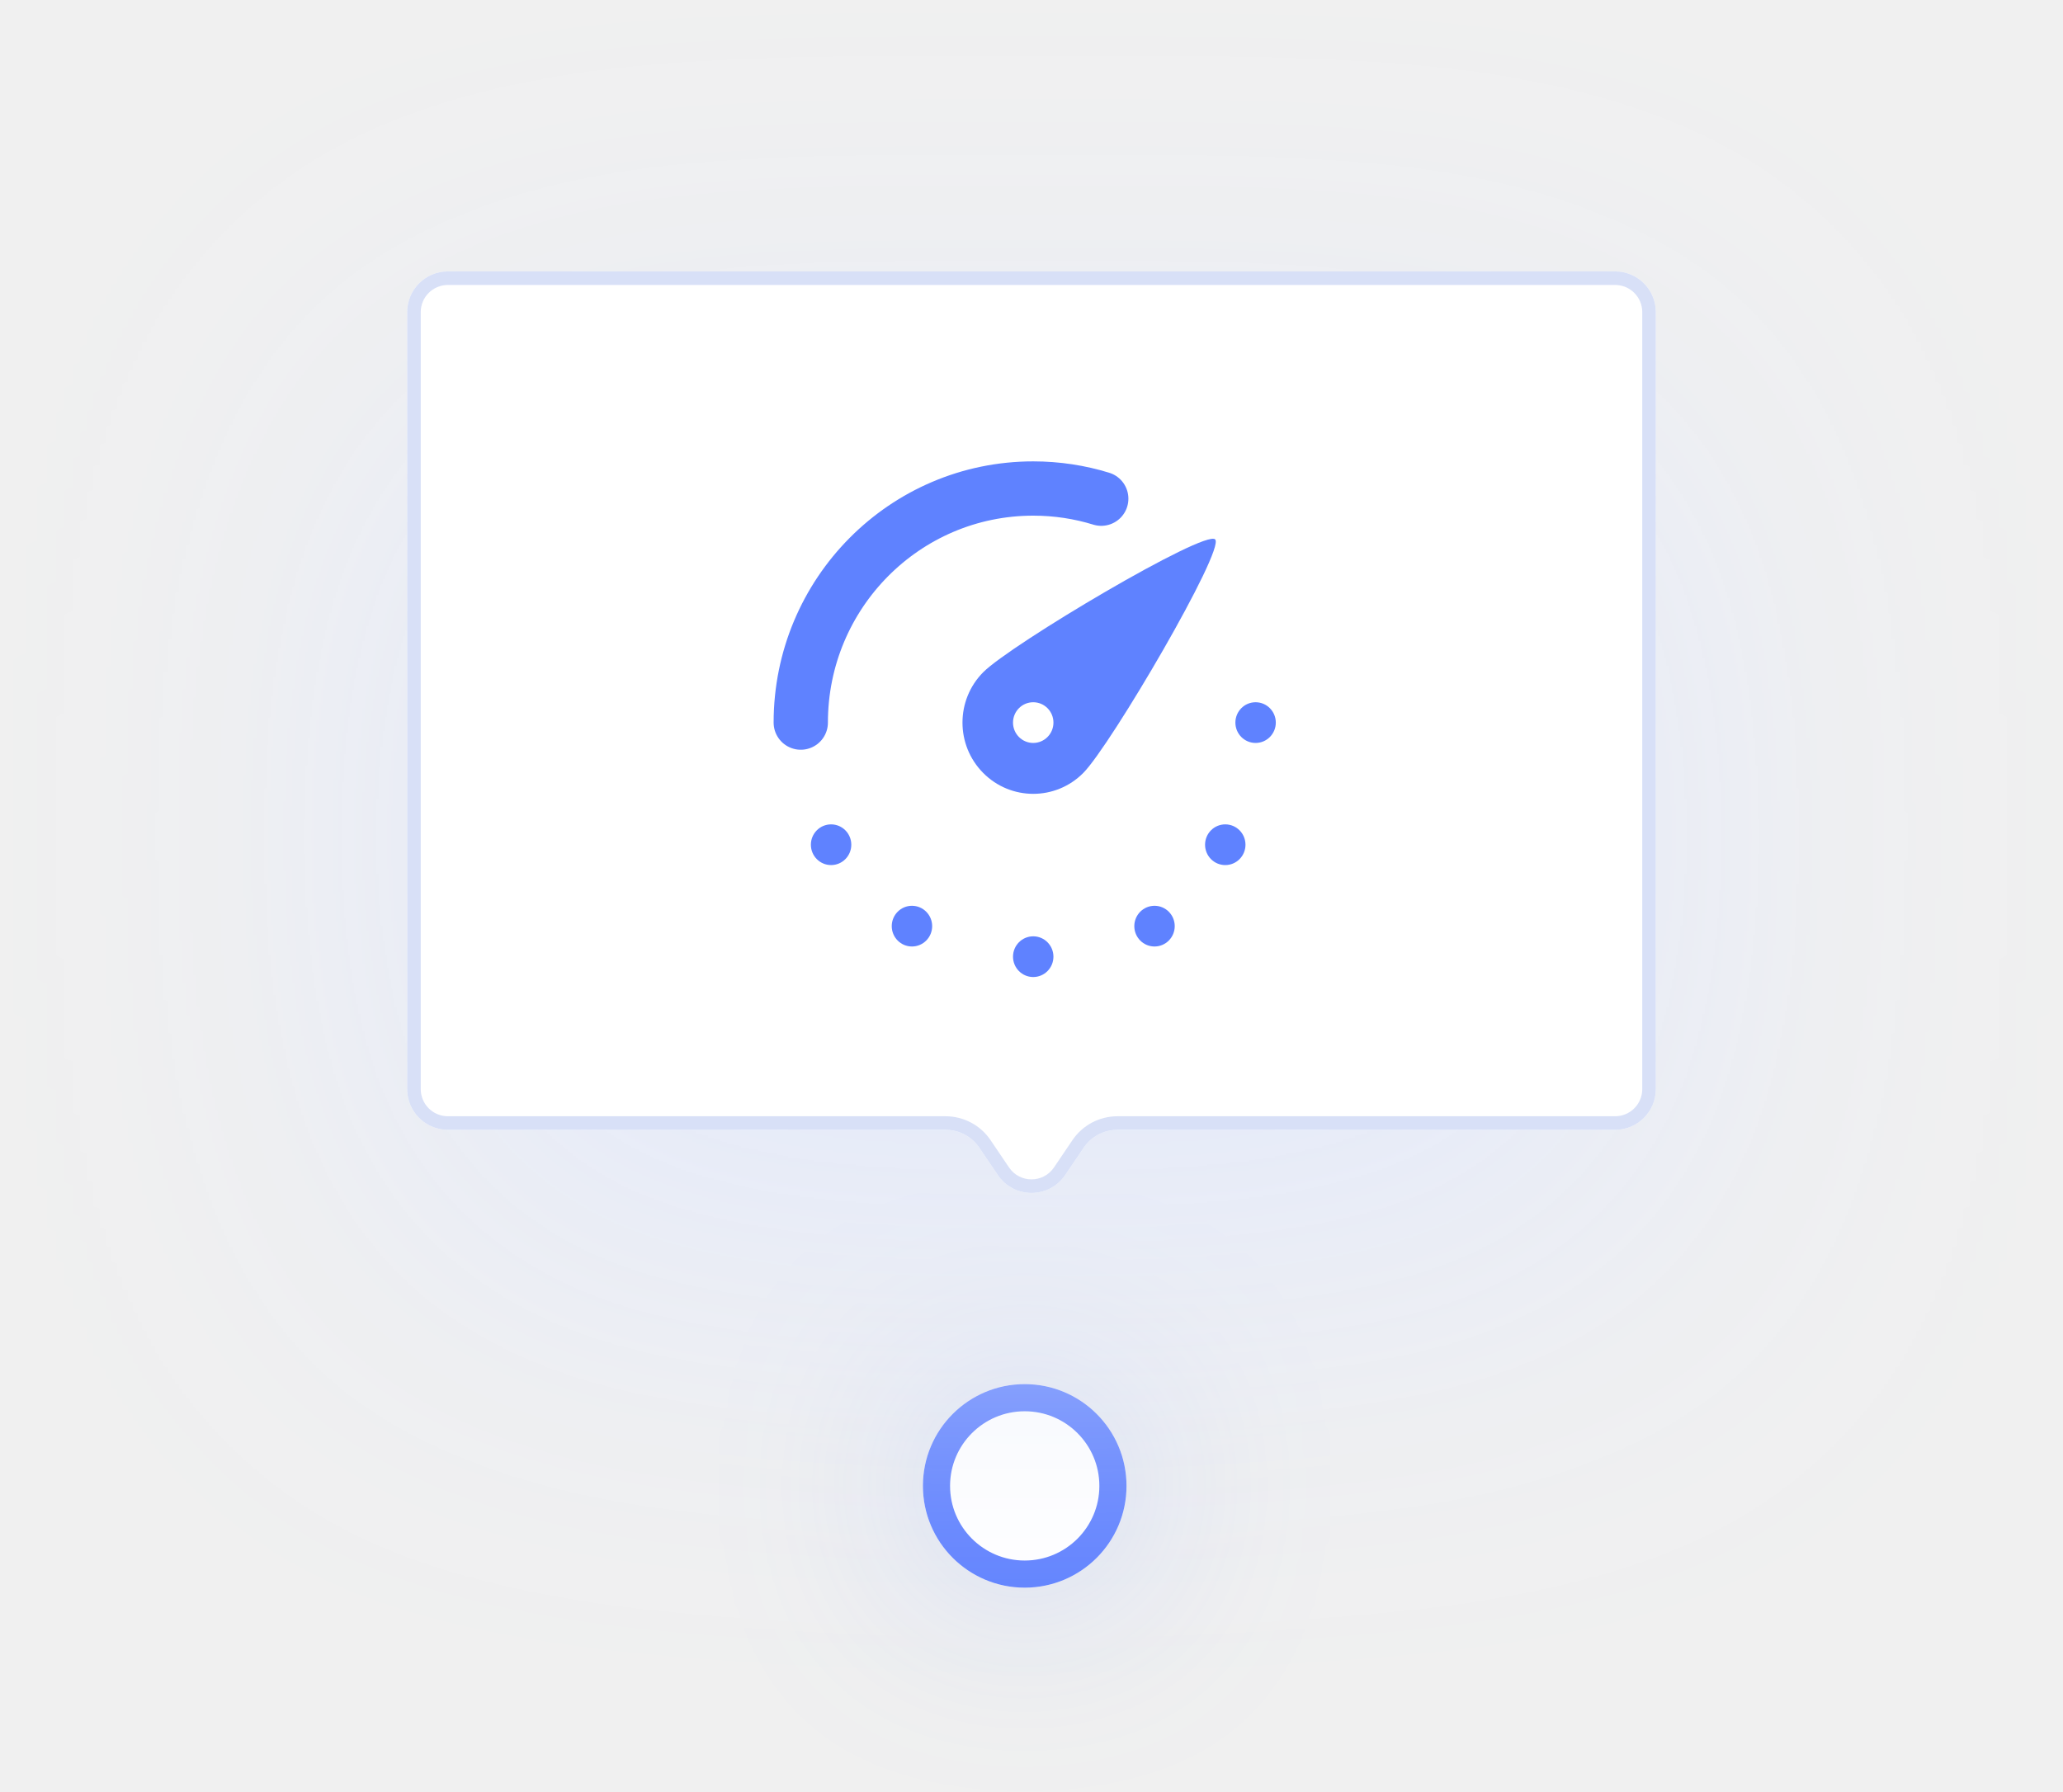
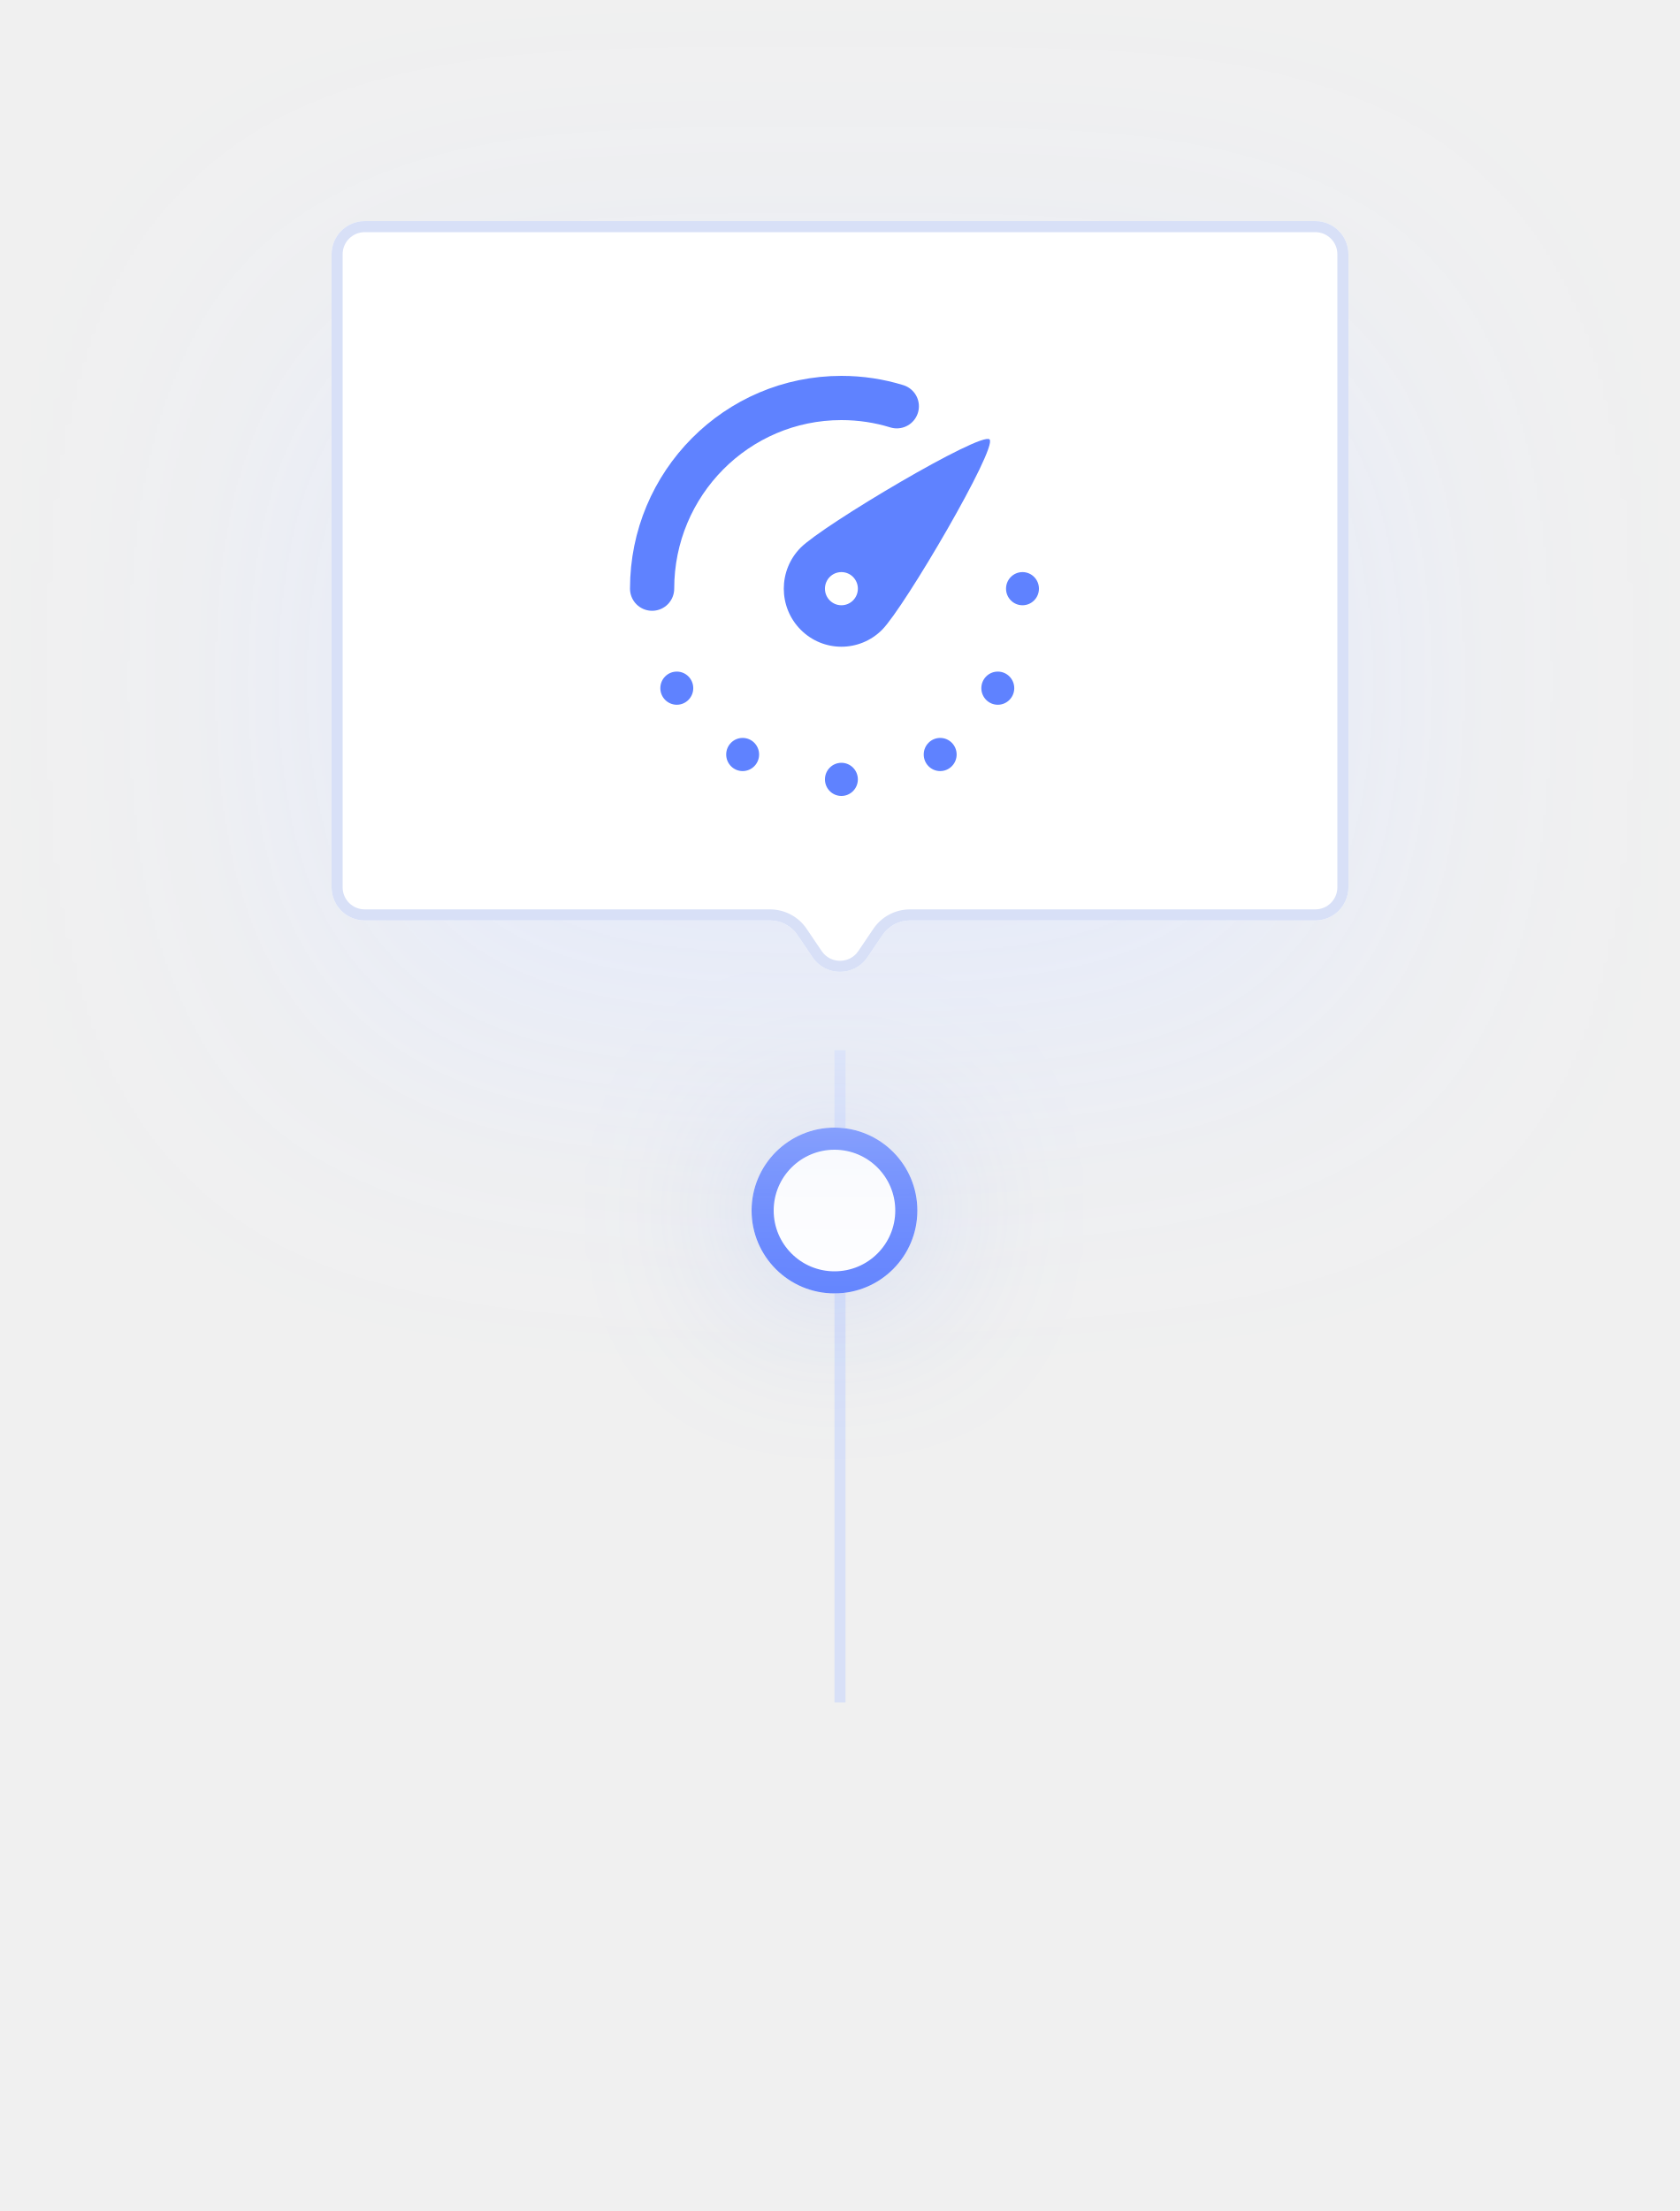
- <svg xmlns="http://www.w3.org/2000/svg" width="152" height="132" viewBox="0 0 152 132" fill="none">
-   <g filter="url(#filter0_d_67452_55)">
+ <svg xmlns="http://www.w3.org/2000/svg" width="152" height="200" viewBox="0 0 152 200" fill="none">
+   <line x1="76" x2="76" y1="95" y2="154" stroke="#D8E0F7" />
+   <g filter="url(#filter0_d_9_407)">
    <circle cx="75.5" cy="109.5" r="7.5" fill="white" />
    <circle cx="75.5" cy="109.5" r="6.5" stroke="#5E80FE" stroke-width="2" />
  </g>
-   <g filter="url(#filter1_d_67452_55)">
-     <mask id="path-3-inside-1_67452_55" fill="white">
+   <g filter="url(#filter1_d_9_407)">
+     <mask id="path-3-inside-1_9_407" fill="white">
      <path fill-rule="evenodd" clip-rule="evenodd" d="M122 23C122 21.343 120.657 20 119 20H33C31.343 20 30 21.343 30 23V80.26C30 81.917 31.343 83.26 33 83.26H69.669C70.665 83.26 71.596 83.754 72.154 84.579L73.515 86.591C74.705 88.35 77.295 88.35 78.485 86.591L79.846 84.579C80.403 83.754 81.335 83.26 82.331 83.26H119C120.657 83.26 122 81.917 122 80.26V23Z" />
    </mask>
    <path fill-rule="evenodd" clip-rule="evenodd" d="M122 23C122 21.343 120.657 20 119 20H33C31.343 20 30 21.343 30 23V80.26C30 81.917 31.343 83.26 33 83.26H69.669C70.665 83.26 71.596 83.754 72.154 84.579L73.515 86.591C74.705 88.35 77.295 88.35 78.485 86.591L79.846 84.579C80.403 83.754 81.335 83.26 82.331 83.26H119C120.657 83.26 122 81.917 122 80.26V23Z" fill="white" />
-     <path d="M79.846 84.579L79.017 84.019L79.846 84.579ZM73.515 86.591L74.343 86.031L73.515 86.591ZM78.485 86.591L79.313 87.151L78.485 86.591ZM33 21H119V19H33V21ZM31 80.26V23H29V80.26H31ZM69.669 82.26H33V84.26H69.669V82.26ZM74.343 86.031L72.983 84.019L71.326 85.14L72.686 87.151L74.343 86.031ZM79.017 84.019L77.657 86.031L79.313 87.151L80.674 85.14L79.017 84.019ZM119 82.26H82.331V84.26H119V82.26ZM121 23V80.26H123V23H121ZM119 84.26C121.209 84.26 123 82.469 123 80.26H121C121 81.365 120.105 82.26 119 82.26V84.26ZM80.674 85.14C81.046 84.59 81.667 84.26 82.331 84.26V82.26C81.003 82.26 79.761 82.919 79.017 84.019L80.674 85.14ZM72.686 87.151C74.273 89.497 77.727 89.497 79.313 87.151L77.657 86.031C76.864 87.204 75.136 87.204 74.343 86.031L72.686 87.151ZM69.669 84.26C70.333 84.26 70.954 84.59 71.326 85.14L72.983 84.019C72.239 82.919 70.997 82.26 69.669 82.26V84.26ZM29 80.26C29 82.469 30.791 84.26 33 84.26V82.26C31.895 82.26 31 81.365 31 80.26H29ZM119 21C120.105 21 121 21.895 121 23H123C123 20.791 121.209 19 119 19V21ZM33 19C30.791 19 29 20.791 29 23H31C31 21.895 31.895 21 33 21V19Z" fill="#D8E0F7" mask="url(#path-3-inside-1_67452_55)" />
+     <path d="M79.846 84.579L79.017 84.019L79.846 84.579ZM73.515 86.591L74.343 86.031L73.515 86.591ZM72.154 84.579L71.326 85.139L72.154 84.579ZM33 21H119V19H33V21ZM31 80.26V23H29V80.26H31ZM69.669 82.26H33V84.26H69.669V82.26ZM74.343 86.031L72.983 84.019L71.326 85.139L72.686 87.151L74.343 86.031ZM79.017 84.019L77.657 86.031L79.313 87.151L80.674 85.14L79.017 84.019ZM119 82.26H82.331V84.26H119V82.26ZM121 23V80.26H123V23H121ZM119 84.26C121.209 84.26 123 82.469 123 80.26H121C121 81.365 120.105 82.26 119 82.26V84.26ZM80.674 85.14C81.046 84.59 81.667 84.26 82.331 84.26V82.26C81.003 82.26 79.761 82.919 79.017 84.019L80.674 85.14ZM72.686 87.151C74.273 89.497 77.727 89.497 79.313 87.151L77.657 86.031C76.864 87.204 75.136 87.204 74.343 86.031L72.686 87.151ZM69.669 84.26C70.333 84.26 70.954 84.59 71.326 85.139L72.983 84.019C72.239 82.919 70.997 82.26 69.669 82.26V84.26ZM29 80.26C29 82.469 30.791 84.26 33 84.26V82.26C31.895 82.26 31 81.365 31 80.26H29ZM119 21C120.105 21 121 21.895 121 23H123C123 20.791 121.209 19 119 19V21ZM33 19C30.791 19 29 20.791 29 23H31C31 21.895 31.895 21 33 21V19Z" fill="#D8E0F7" mask="url(#path-3-inside-1_9_407)" />
    <path d="M59 53.25C59 43.723 66.668 36 76.128 36C77.871 36 79.554 36.262 81.139 36.75" stroke="#5F82FF" stroke-width="4" stroke-linecap="round" stroke-linejoin="round" />
    <path fill-rule="evenodd" clip-rule="evenodd" d="M72.442 56.962C74.477 59.013 77.778 59.013 79.814 56.962C81.849 54.912 90.276 40.5 89.532 39.75C88.787 39 74.477 47.487 72.442 49.538C70.406 51.588 70.406 54.912 72.442 56.962ZM76.127 54.75C76.95 54.75 77.617 54.078 77.617 53.25C77.617 52.422 76.95 51.75 76.127 51.75C75.305 51.75 74.638 52.422 74.638 53.25C74.638 54.078 75.305 54.75 76.127 54.75Z" fill="#5F82FF" />
    <ellipse cx="61.234" cy="62.25" rx="1.489" ry="1.5" fill="#5F82FF" />
    <ellipse cx="67.192" cy="68.25" rx="1.489" ry="1.5" fill="#5F82FF" />
    <ellipse cx="76.127" cy="70.5" rx="1.489" ry="1.5" fill="#5F82FF" />
    <ellipse cx="85.064" cy="68.25" rx="1.489" ry="1.5" fill="#5F82FF" />
    <ellipse cx="90.277" cy="62.25" rx="1.489" ry="1.5" fill="#5F82FF" />
    <ellipse cx="92.511" cy="53.25" rx="1.489" ry="1.5" fill="#5F82FF" />
  </g>
  <defs>
-     <filter id="filter0_d_67452_55" x="53" y="87" width="45" height="45" filterUnits="userSpaceOnUse" color-interpolation-filters="sRGB">
+     <filter id="filter0_d_9_407" x="53" y="87" width="45" height="45" filterUnits="userSpaceOnUse" color-interpolation-filters="sRGB">
      <feFlood flood-opacity="0" result="BackgroundImageFix" />
      <feColorMatrix in="SourceAlpha" type="matrix" values="0 0 0 0 0 0 0 0 0 0 0 0 0 0 0 0 0 0 127 0" result="hardAlpha" />
      <feOffset />
      <feGaussianBlur stdDeviation="7.5" />
      <feColorMatrix type="matrix" values="0 0 0 0 0.323 0 0 0 0 0.513 0 0 0 0 1 0 0 0 0.25 0" />
-       <feBlend mode="normal" in2="BackgroundImageFix" result="effect1_dropShadow_67452_55" />
-       <feBlend mode="normal" in="SourceGraphic" in2="effect1_dropShadow_67452_55" result="shape" />
+       <feBlend mode="normal" in2="BackgroundImageFix" result="effect1_dropShadow_9_407" />
+       <feBlend mode="normal" in="SourceGraphic" in2="effect1_dropShadow_9_407" result="shape" />
    </filter>
-     <filter id="filter1_d_67452_55" x="0" y="0" width="152" height="127.911" filterUnits="userSpaceOnUse" color-interpolation-filters="sRGB">
+     <filter id="filter1_d_9_407" x="0" y="0" width="152" height="127.911" filterUnits="userSpaceOnUse" color-interpolation-filters="sRGB">
      <feFlood flood-opacity="0" result="BackgroundImageFix" />
      <feColorMatrix in="SourceAlpha" type="matrix" values="0 0 0 0 0 0 0 0 0 0 0 0 0 0 0 0 0 0 127 0" result="hardAlpha" />
      <feOffset dy="10" />
      <feGaussianBlur stdDeviation="15" />
      <feColorMatrix type="matrix" values="0 0 0 0 0.894 0 0 0 0 0.918 0 0 0 0 0.985 0 0 0 1 0" />
-       <feBlend mode="normal" in2="BackgroundImageFix" result="effect1_dropShadow_67452_55" />
-       <feBlend mode="normal" in="SourceGraphic" in2="effect1_dropShadow_67452_55" result="shape" />
+       <feBlend mode="normal" in2="BackgroundImageFix" result="effect1_dropShadow_9_407" />
+       <feBlend mode="normal" in="SourceGraphic" in2="effect1_dropShadow_9_407" result="shape" />
    </filter>
  </defs>
</svg>
